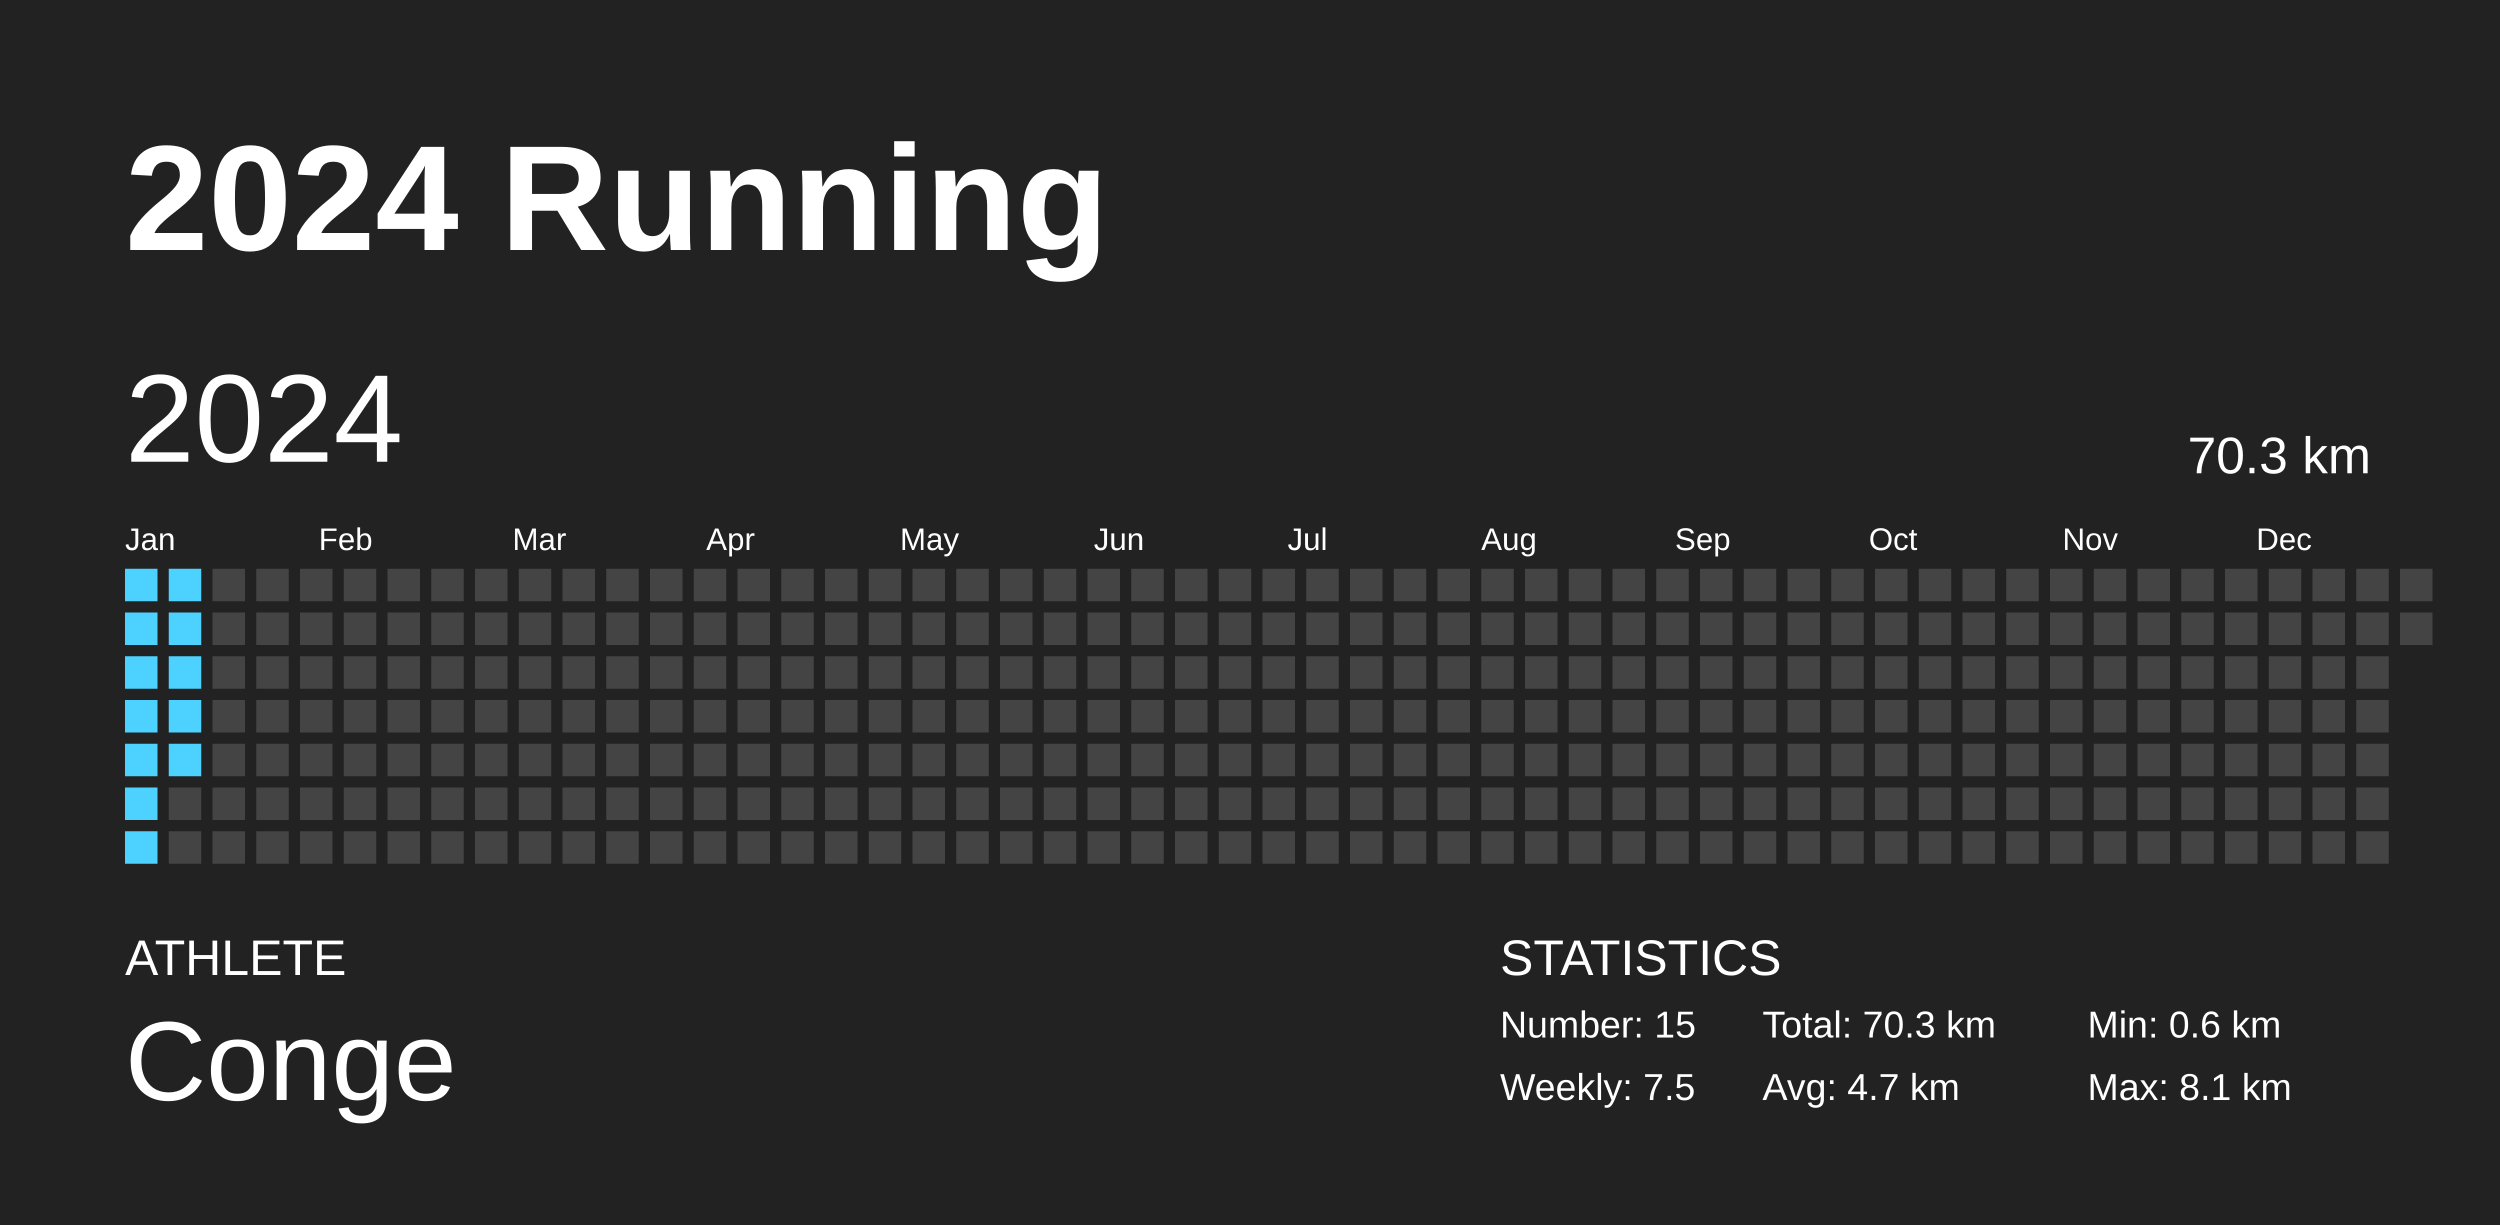
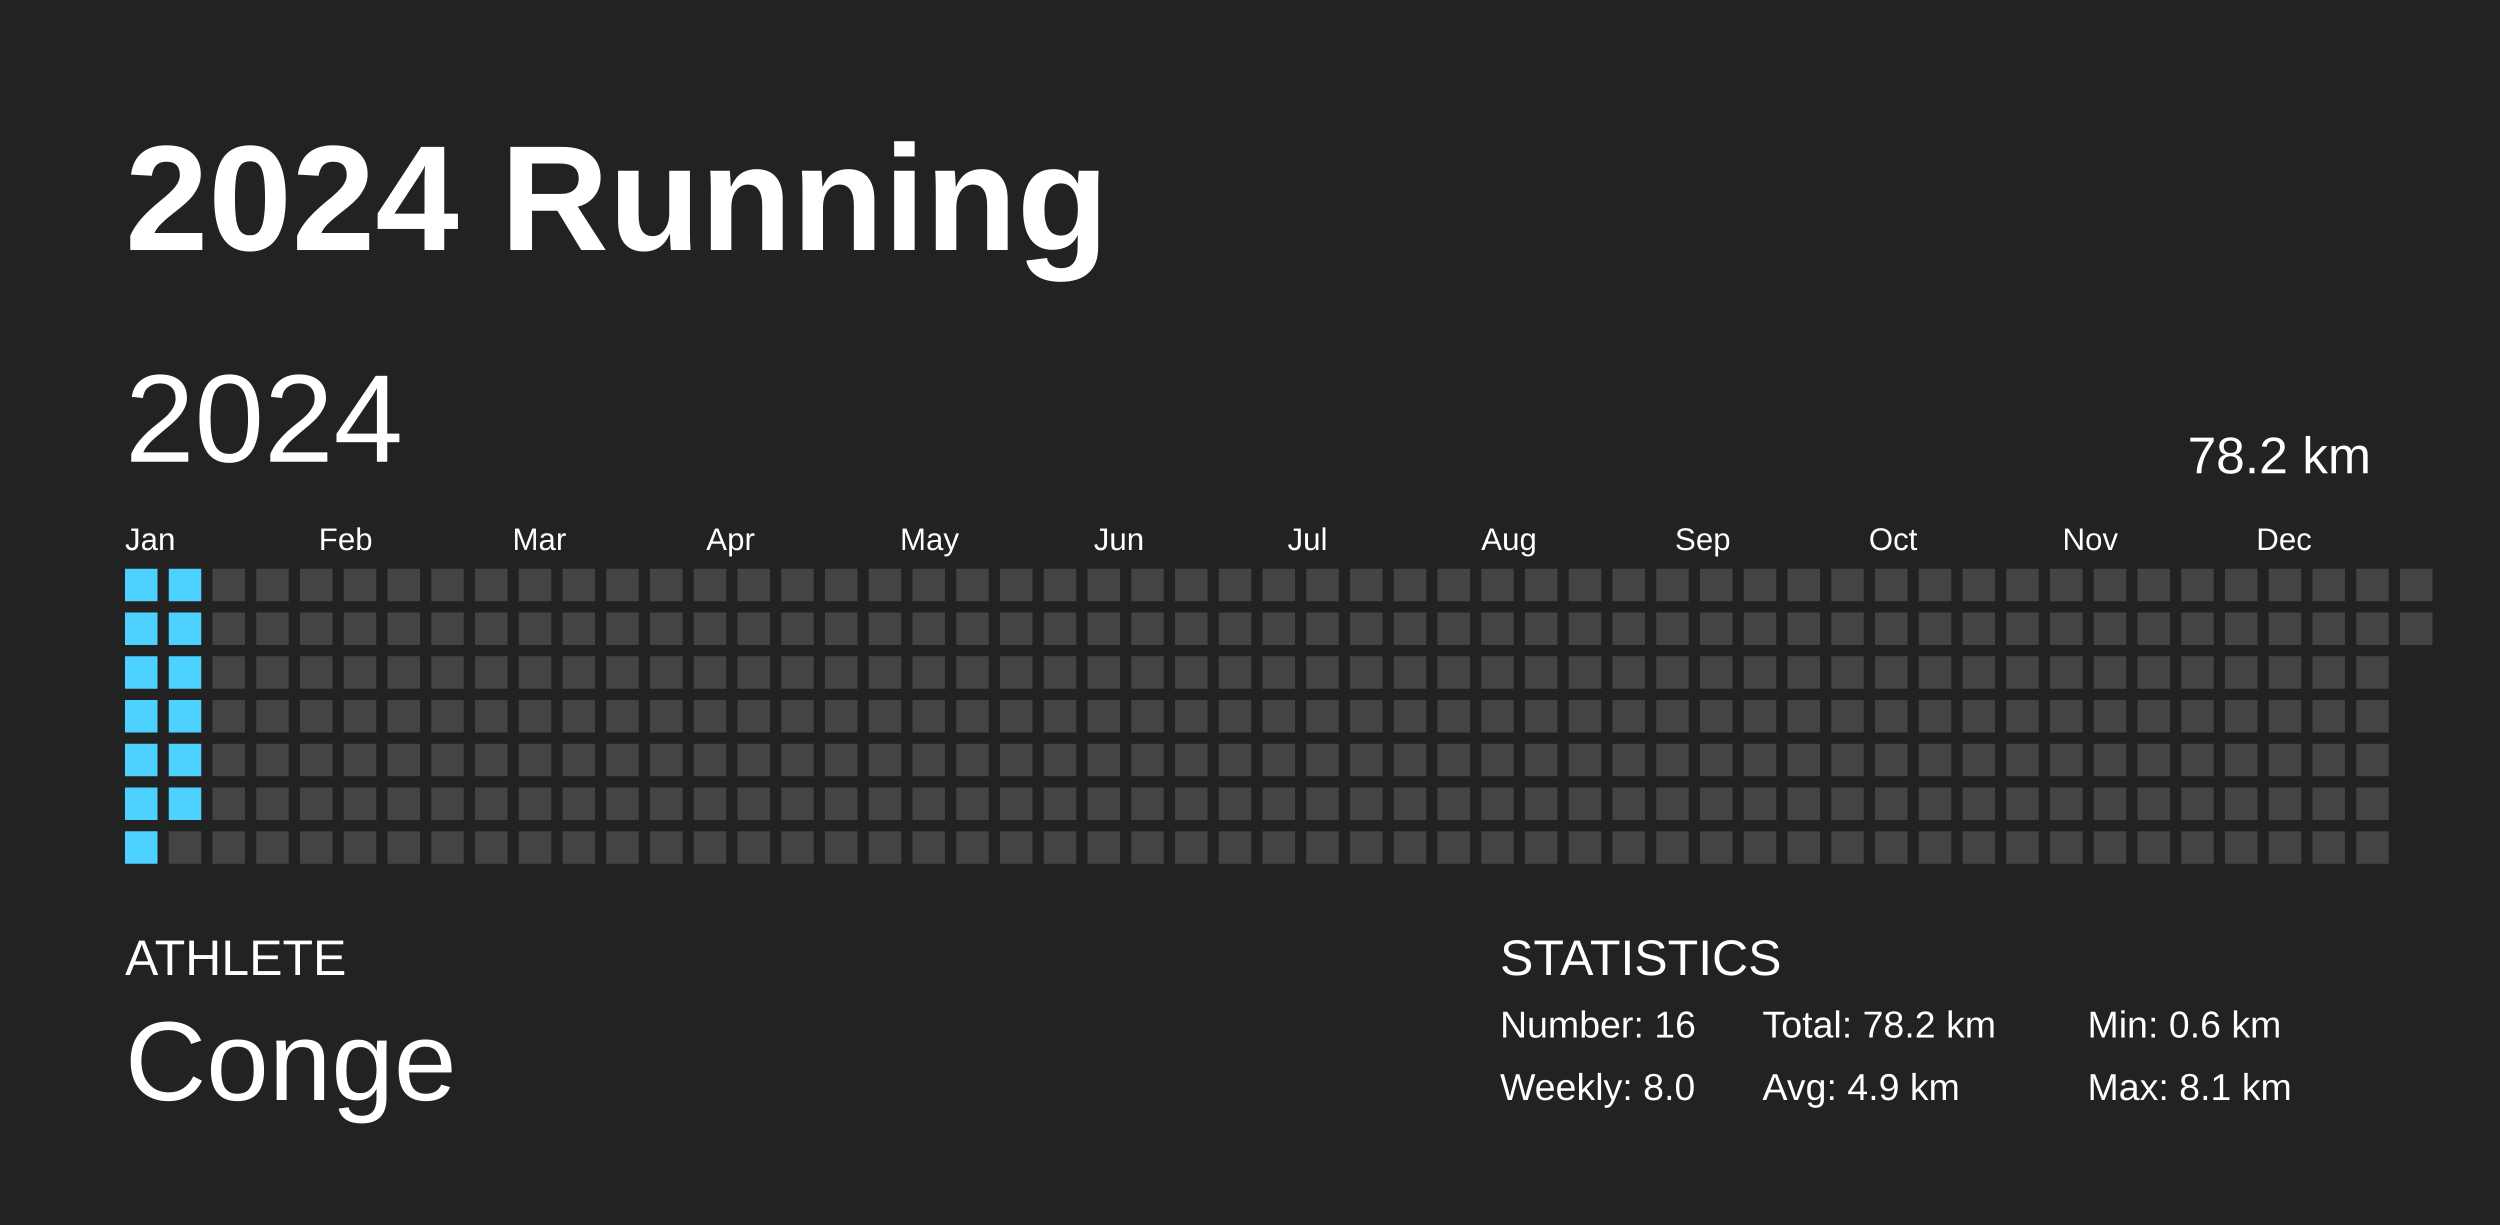
<svg xmlns="http://www.w3.org/2000/svg" baseProfile="full" height="98mm" version="1.1" viewBox="0,0,200,98" width="200mm">
  <defs />
  <rect fill="#222222" height="98" width="200" x="0" y="0" />
  <text fill="#FFFFFF" style="font-size:12px; font-family:Arial; font-weight:bold;" x="10" y="20">2024 Running</text>
  <text fill="#FFFFFF" style="font-size:4px; font-family:Arial" x="10" y="78">ATHLETE</text>
  <text fill="#FFFFFF" style="font-size:9px; font-family:Arial" x="10" y="88">Conge</text>
  <text fill="#FFFFFF" style="font-size:4px; font-family:Arial" x="120" y="78">STATISTICS</text>
-   <text fill="#FFFFFF" style="font-size:3px; font-family:Arial" x="120" y="83">Number: 15</text>
-   <text fill="#FFFFFF" style="font-size:3px; font-family:Arial" x="120" y="88">Weekly: 7.5</text>
-   <text fill="#FFFFFF" style="font-size:3px; font-family:Arial" x="141" y="83">Total: 70.3 km</text>
-   <text fill="#FFFFFF" style="font-size:3px; font-family:Arial" x="141" y="88">Avg: 4.7 km</text>
+   <text fill="#FFFFFF" style="font-size:3px; font-family:Arial" x="120" y="83">Number: 16</text>
+   <text fill="#FFFFFF" style="font-size:3px; font-family:Arial" x="120" y="88">Weekly: 8.0</text>
+   <text fill="#FFFFFF" style="font-size:3px; font-family:Arial" x="141" y="83">Total: 78.2 km</text>
+   <text fill="#FFFFFF" style="font-size:3px; font-family:Arial" x="141" y="88">Avg: 4.9 km</text>
  <text fill="#FFFFFF" style="font-size:3px; font-family:Arial" x="167" y="83">Min: 0.6 km</text>
  <text fill="#FFFFFF" style="font-size:3px; font-family:Arial" x="167" y="88">Max: 8.1 km</text>
  <text dominant-baseline="hanging" fill="#FFFFFF" style="font-size:10.0px; font-family:Arial;" x="10" y="30">2024</text>
-   <text dominant-baseline="hanging" fill="#FFFFFF" style="font-size:4.125px; font-family:Arial;" x="175" y="35">70.3 km</text>
+   <text dominant-baseline="hanging" fill="#FFFFFF" style="font-size:4.125px; font-family:Arial;" x="175" y="35">78.2 km</text>
  <text fill="#FFFFFF" style="font-size:2.5px; font-family:Arial" x="10.0" y="44">Jan</text>
  <text fill="#FFFFFF" style="font-size:2.5px; font-family:Arial" x="25.5" y="44">Feb</text>
  <text fill="#FFFFFF" style="font-size:2.5px; font-family:Arial" x="41.0" y="44">Mar</text>
  <text fill="#FFFFFF" style="font-size:2.5px; font-family:Arial" x="56.5" y="44">Apr</text>
  <text fill="#FFFFFF" style="font-size:2.5px; font-family:Arial" x="72.0" y="44">May</text>
  <text fill="#FFFFFF" style="font-size:2.5px; font-family:Arial" x="87.5" y="44">Jun</text>
  <text fill="#FFFFFF" style="font-size:2.5px; font-family:Arial" x="103.0" y="44">Jul</text>
  <text fill="#FFFFFF" style="font-size:2.5px; font-family:Arial" x="118.5" y="44">Aug</text>
  <text fill="#FFFFFF" style="font-size:2.5px; font-family:Arial" x="134.0" y="44">Sep</text>
  <text fill="#FFFFFF" style="font-size:2.5px; font-family:Arial" x="149.5" y="44">Oct</text>
  <text fill="#FFFFFF" style="font-size:2.5px; font-family:Arial" x="165.0" y="44">Nov</text>
  <text fill="#FFFFFF" style="font-size:2.5px; font-family:Arial" x="180.5" y="44">Dec</text>
  <rect fill="#4dd2ff" height="2.6" width="2.6" x="10.0" y="45.5" />
  <rect fill="#4dd2ff" height="2.6" width="2.6" x="10.0" y="49.0" />
  <rect fill="#4dd2ff" height="2.6" width="2.6" x="10.0" y="52.5" />
  <rect fill="#4dd2ff" height="2.6" width="2.6" x="10.0" y="56.0" />
  <rect fill="#4dd2ff" height="2.6" width="2.6" x="10.0" y="59.5" />
  <rect fill="#4dd2ff" height="2.6" width="2.6" x="10.0" y="63.0" />
  <rect fill="#4dd2ff" height="2.6" width="2.6" x="10.0" y="66.5" />
  <rect fill="#4dd2ff" height="2.6" width="2.6" x="13.5" y="45.5" />
  <rect fill="#4dd2ff" height="2.6" width="2.6" x="13.5" y="49.0" />
  <rect fill="#4dd2ff" height="2.6" width="2.6" x="13.5" y="52.5" />
  <rect fill="#4dd2ff" height="2.6" width="2.6" x="13.5" y="56.0" />
  <rect fill="#4dd2ff" height="2.6" width="2.6" x="13.5" y="59.5" />
-   <rect fill="#444444" height="2.6" width="2.6" x="13.5" y="63.0" />
+   <rect fill="#4dd2ff" height="2.6" width="2.6" x="13.5" y="63.0" />
  <rect fill="#444444" height="2.6" width="2.6" x="13.5" y="66.5" />
  <rect fill="#444444" height="2.6" width="2.6" x="17.0" y="45.5" />
  <rect fill="#444444" height="2.6" width="2.6" x="17.0" y="49.0" />
  <rect fill="#444444" height="2.6" width="2.6" x="17.0" y="52.5" />
  <rect fill="#444444" height="2.6" width="2.6" x="17.0" y="56.0" />
  <rect fill="#444444" height="2.6" width="2.6" x="17.0" y="59.5" />
  <rect fill="#444444" height="2.6" width="2.6" x="17.0" y="63.0" />
  <rect fill="#444444" height="2.6" width="2.6" x="17.0" y="66.5" />
  <rect fill="#444444" height="2.6" width="2.6" x="20.5" y="45.5" />
  <rect fill="#444444" height="2.6" width="2.6" x="20.5" y="49.0" />
  <rect fill="#444444" height="2.6" width="2.6" x="20.5" y="52.5" />
  <rect fill="#444444" height="2.6" width="2.6" x="20.5" y="56.0" />
  <rect fill="#444444" height="2.6" width="2.6" x="20.5" y="59.5" />
  <rect fill="#444444" height="2.6" width="2.6" x="20.5" y="63.0" />
  <rect fill="#444444" height="2.6" width="2.6" x="20.5" y="66.5" />
  <rect fill="#444444" height="2.6" width="2.6" x="24.0" y="45.5" />
  <rect fill="#444444" height="2.6" width="2.6" x="24.0" y="49.0" />
  <rect fill="#444444" height="2.6" width="2.6" x="24.0" y="52.5" />
  <rect fill="#444444" height="2.6" width="2.6" x="24.0" y="56.0" />
  <rect fill="#444444" height="2.6" width="2.6" x="24.0" y="59.5" />
  <rect fill="#444444" height="2.6" width="2.6" x="24.0" y="63.0" />
  <rect fill="#444444" height="2.6" width="2.6" x="24.0" y="66.5" />
  <rect fill="#444444" height="2.6" width="2.6" x="27.5" y="45.5" />
  <rect fill="#444444" height="2.6" width="2.6" x="27.5" y="49.0" />
  <rect fill="#444444" height="2.6" width="2.6" x="27.5" y="52.5" />
  <rect fill="#444444" height="2.6" width="2.6" x="27.5" y="56.0" />
  <rect fill="#444444" height="2.6" width="2.6" x="27.5" y="59.5" />
  <rect fill="#444444" height="2.6" width="2.6" x="27.5" y="63.0" />
  <rect fill="#444444" height="2.6" width="2.6" x="27.5" y="66.5" />
  <rect fill="#444444" height="2.6" width="2.6" x="31.0" y="45.5" />
  <rect fill="#444444" height="2.6" width="2.6" x="31.0" y="49.0" />
  <rect fill="#444444" height="2.6" width="2.6" x="31.0" y="52.5" />
  <rect fill="#444444" height="2.6" width="2.6" x="31.0" y="56.0" />
  <rect fill="#444444" height="2.6" width="2.6" x="31.0" y="59.5" />
  <rect fill="#444444" height="2.6" width="2.6" x="31.0" y="63.0" />
  <rect fill="#444444" height="2.6" width="2.6" x="31.0" y="66.5" />
  <rect fill="#444444" height="2.6" width="2.6" x="34.5" y="45.5" />
  <rect fill="#444444" height="2.6" width="2.6" x="34.5" y="49.0" />
  <rect fill="#444444" height="2.6" width="2.6" x="34.5" y="52.5" />
  <rect fill="#444444" height="2.6" width="2.6" x="34.5" y="56.0" />
  <rect fill="#444444" height="2.6" width="2.6" x="34.5" y="59.5" />
  <rect fill="#444444" height="2.6" width="2.6" x="34.5" y="63.0" />
  <rect fill="#444444" height="2.6" width="2.6" x="34.5" y="66.5" />
  <rect fill="#444444" height="2.6" width="2.6" x="38.0" y="45.5" />
  <rect fill="#444444" height="2.6" width="2.6" x="38.0" y="49.0" />
  <rect fill="#444444" height="2.6" width="2.6" x="38.0" y="52.5" />
  <rect fill="#444444" height="2.6" width="2.6" x="38.0" y="56.0" />
  <rect fill="#444444" height="2.6" width="2.6" x="38.0" y="59.5" />
  <rect fill="#444444" height="2.6" width="2.6" x="38.0" y="63.0" />
  <rect fill="#444444" height="2.6" width="2.6" x="38.0" y="66.5" />
  <rect fill="#444444" height="2.6" width="2.6" x="41.5" y="45.5" />
  <rect fill="#444444" height="2.6" width="2.6" x="41.5" y="49.0" />
  <rect fill="#444444" height="2.6" width="2.6" x="41.5" y="52.5" />
  <rect fill="#444444" height="2.6" width="2.6" x="41.5" y="56.0" />
  <rect fill="#444444" height="2.6" width="2.6" x="41.5" y="59.5" />
  <rect fill="#444444" height="2.6" width="2.6" x="41.5" y="63.0" />
  <rect fill="#444444" height="2.6" width="2.6" x="41.5" y="66.5" />
  <rect fill="#444444" height="2.6" width="2.6" x="45.0" y="45.5" />
  <rect fill="#444444" height="2.6" width="2.6" x="45.0" y="49.0" />
  <rect fill="#444444" height="2.6" width="2.6" x="45.0" y="52.5" />
  <rect fill="#444444" height="2.6" width="2.6" x="45.0" y="56.0" />
  <rect fill="#444444" height="2.6" width="2.6" x="45.0" y="59.5" />
  <rect fill="#444444" height="2.6" width="2.6" x="45.0" y="63.0" />
  <rect fill="#444444" height="2.6" width="2.6" x="45.0" y="66.5" />
  <rect fill="#444444" height="2.6" width="2.6" x="48.5" y="45.5" />
  <rect fill="#444444" height="2.6" width="2.6" x="48.5" y="49.0" />
  <rect fill="#444444" height="2.6" width="2.6" x="48.5" y="52.5" />
  <rect fill="#444444" height="2.6" width="2.6" x="48.5" y="56.0" />
  <rect fill="#444444" height="2.6" width="2.6" x="48.5" y="59.5" />
  <rect fill="#444444" height="2.6" width="2.6" x="48.5" y="63.0" />
  <rect fill="#444444" height="2.6" width="2.6" x="48.5" y="66.5" />
  <rect fill="#444444" height="2.6" width="2.6" x="52.0" y="45.5" />
  <rect fill="#444444" height="2.6" width="2.6" x="52.0" y="49.0" />
  <rect fill="#444444" height="2.6" width="2.6" x="52.0" y="52.5" />
  <rect fill="#444444" height="2.6" width="2.6" x="52.0" y="56.0" />
  <rect fill="#444444" height="2.6" width="2.6" x="52.0" y="59.5" />
  <rect fill="#444444" height="2.6" width="2.6" x="52.0" y="63.0" />
  <rect fill="#444444" height="2.6" width="2.6" x="52.0" y="66.5" />
  <rect fill="#444444" height="2.6" width="2.6" x="55.5" y="45.5" />
  <rect fill="#444444" height="2.6" width="2.6" x="55.5" y="49.0" />
  <rect fill="#444444" height="2.6" width="2.6" x="55.5" y="52.5" />
  <rect fill="#444444" height="2.6" width="2.6" x="55.5" y="56.0" />
  <rect fill="#444444" height="2.6" width="2.6" x="55.5" y="59.5" />
  <rect fill="#444444" height="2.6" width="2.6" x="55.5" y="63.0" />
  <rect fill="#444444" height="2.6" width="2.6" x="55.5" y="66.5" />
  <rect fill="#444444" height="2.6" width="2.6" x="59.0" y="45.5" />
  <rect fill="#444444" height="2.6" width="2.6" x="59.0" y="49.0" />
  <rect fill="#444444" height="2.6" width="2.6" x="59.0" y="52.5" />
  <rect fill="#444444" height="2.6" width="2.6" x="59.0" y="56.0" />
  <rect fill="#444444" height="2.6" width="2.6" x="59.0" y="59.5" />
  <rect fill="#444444" height="2.6" width="2.6" x="59.0" y="63.0" />
  <rect fill="#444444" height="2.6" width="2.6" x="59.0" y="66.5" />
  <rect fill="#444444" height="2.6" width="2.6" x="62.5" y="45.5" />
  <rect fill="#444444" height="2.6" width="2.6" x="62.5" y="49.0" />
  <rect fill="#444444" height="2.6" width="2.6" x="62.5" y="52.5" />
  <rect fill="#444444" height="2.6" width="2.6" x="62.5" y="56.0" />
  <rect fill="#444444" height="2.6" width="2.6" x="62.5" y="59.5" />
  <rect fill="#444444" height="2.6" width="2.6" x="62.5" y="63.0" />
  <rect fill="#444444" height="2.6" width="2.6" x="62.5" y="66.5" />
  <rect fill="#444444" height="2.6" width="2.6" x="66.0" y="45.5" />
  <rect fill="#444444" height="2.6" width="2.6" x="66.0" y="49.0" />
  <rect fill="#444444" height="2.6" width="2.6" x="66.0" y="52.5" />
  <rect fill="#444444" height="2.6" width="2.6" x="66.0" y="56.0" />
  <rect fill="#444444" height="2.6" width="2.6" x="66.0" y="59.5" />
  <rect fill="#444444" height="2.6" width="2.6" x="66.0" y="63.0" />
  <rect fill="#444444" height="2.6" width="2.6" x="66.0" y="66.5" />
  <rect fill="#444444" height="2.6" width="2.6" x="69.5" y="45.5" />
  <rect fill="#444444" height="2.6" width="2.6" x="69.5" y="49.0" />
  <rect fill="#444444" height="2.6" width="2.6" x="69.5" y="52.5" />
  <rect fill="#444444" height="2.6" width="2.6" x="69.5" y="56.0" />
  <rect fill="#444444" height="2.6" width="2.6" x="69.5" y="59.5" />
  <rect fill="#444444" height="2.6" width="2.6" x="69.5" y="63.0" />
  <rect fill="#444444" height="2.6" width="2.6" x="69.5" y="66.5" />
  <rect fill="#444444" height="2.6" width="2.6" x="73.0" y="45.5" />
  <rect fill="#444444" height="2.6" width="2.6" x="73.0" y="49.0" />
  <rect fill="#444444" height="2.6" width="2.6" x="73.0" y="52.5" />
  <rect fill="#444444" height="2.6" width="2.6" x="73.0" y="56.0" />
  <rect fill="#444444" height="2.6" width="2.6" x="73.0" y="59.5" />
  <rect fill="#444444" height="2.6" width="2.6" x="73.0" y="63.0" />
  <rect fill="#444444" height="2.6" width="2.6" x="73.0" y="66.5" />
  <rect fill="#444444" height="2.6" width="2.6" x="76.5" y="45.5" />
  <rect fill="#444444" height="2.6" width="2.6" x="76.5" y="49.0" />
  <rect fill="#444444" height="2.6" width="2.6" x="76.5" y="52.5" />
  <rect fill="#444444" height="2.6" width="2.6" x="76.5" y="56.0" />
  <rect fill="#444444" height="2.6" width="2.6" x="76.5" y="59.5" />
  <rect fill="#444444" height="2.6" width="2.6" x="76.5" y="63.0" />
  <rect fill="#444444" height="2.6" width="2.6" x="76.5" y="66.5" />
  <rect fill="#444444" height="2.6" width="2.6" x="80.0" y="45.5" />
  <rect fill="#444444" height="2.6" width="2.6" x="80.0" y="49.0" />
  <rect fill="#444444" height="2.6" width="2.6" x="80.0" y="52.5" />
  <rect fill="#444444" height="2.6" width="2.6" x="80.0" y="56.0" />
  <rect fill="#444444" height="2.6" width="2.6" x="80.0" y="59.5" />
  <rect fill="#444444" height="2.6" width="2.6" x="80.0" y="63.0" />
  <rect fill="#444444" height="2.6" width="2.6" x="80.0" y="66.5" />
  <rect fill="#444444" height="2.6" width="2.6" x="83.5" y="45.5" />
  <rect fill="#444444" height="2.6" width="2.6" x="83.5" y="49.0" />
  <rect fill="#444444" height="2.6" width="2.6" x="83.5" y="52.5" />
  <rect fill="#444444" height="2.6" width="2.6" x="83.5" y="56.0" />
  <rect fill="#444444" height="2.6" width="2.6" x="83.5" y="59.5" />
  <rect fill="#444444" height="2.6" width="2.6" x="83.5" y="63.0" />
  <rect fill="#444444" height="2.6" width="2.6" x="83.5" y="66.5" />
  <rect fill="#444444" height="2.6" width="2.6" x="87.0" y="45.5" />
  <rect fill="#444444" height="2.6" width="2.6" x="87.0" y="49.0" />
  <rect fill="#444444" height="2.6" width="2.6" x="87.0" y="52.5" />
  <rect fill="#444444" height="2.6" width="2.6" x="87.0" y="56.0" />
  <rect fill="#444444" height="2.6" width="2.6" x="87.0" y="59.5" />
  <rect fill="#444444" height="2.6" width="2.6" x="87.0" y="63.0" />
  <rect fill="#444444" height="2.6" width="2.6" x="87.0" y="66.5" />
  <rect fill="#444444" height="2.6" width="2.6" x="90.5" y="45.5" />
  <rect fill="#444444" height="2.6" width="2.6" x="90.5" y="49.0" />
  <rect fill="#444444" height="2.6" width="2.6" x="90.5" y="52.5" />
  <rect fill="#444444" height="2.6" width="2.6" x="90.5" y="56.0" />
  <rect fill="#444444" height="2.6" width="2.6" x="90.5" y="59.5" />
  <rect fill="#444444" height="2.6" width="2.6" x="90.5" y="63.0" />
  <rect fill="#444444" height="2.6" width="2.6" x="90.5" y="66.5" />
  <rect fill="#444444" height="2.6" width="2.6" x="94.0" y="45.5" />
  <rect fill="#444444" height="2.6" width="2.6" x="94.0" y="49.0" />
  <rect fill="#444444" height="2.6" width="2.6" x="94.0" y="52.5" />
  <rect fill="#444444" height="2.6" width="2.6" x="94.0" y="56.0" />
  <rect fill="#444444" height="2.6" width="2.6" x="94.0" y="59.5" />
  <rect fill="#444444" height="2.6" width="2.6" x="94.0" y="63.0" />
  <rect fill="#444444" height="2.6" width="2.6" x="94.0" y="66.5" />
  <rect fill="#444444" height="2.6" width="2.6" x="97.5" y="45.5" />
  <rect fill="#444444" height="2.6" width="2.6" x="97.5" y="49.0" />
  <rect fill="#444444" height="2.6" width="2.6" x="97.5" y="52.5" />
  <rect fill="#444444" height="2.6" width="2.6" x="97.5" y="56.0" />
  <rect fill="#444444" height="2.6" width="2.6" x="97.5" y="59.5" />
  <rect fill="#444444" height="2.6" width="2.6" x="97.5" y="63.0" />
  <rect fill="#444444" height="2.6" width="2.6" x="97.5" y="66.5" />
  <rect fill="#444444" height="2.6" width="2.6" x="101.0" y="45.5" />
  <rect fill="#444444" height="2.6" width="2.6" x="101.0" y="49.0" />
  <rect fill="#444444" height="2.6" width="2.6" x="101.0" y="52.5" />
  <rect fill="#444444" height="2.6" width="2.6" x="101.0" y="56.0" />
  <rect fill="#444444" height="2.6" width="2.6" x="101.0" y="59.5" />
  <rect fill="#444444" height="2.6" width="2.6" x="101.0" y="63.0" />
  <rect fill="#444444" height="2.6" width="2.6" x="101.0" y="66.5" />
  <rect fill="#444444" height="2.6" width="2.6" x="104.5" y="45.5" />
  <rect fill="#444444" height="2.6" width="2.6" x="104.5" y="49.0" />
  <rect fill="#444444" height="2.6" width="2.6" x="104.5" y="52.5" />
  <rect fill="#444444" height="2.6" width="2.6" x="104.5" y="56.0" />
  <rect fill="#444444" height="2.6" width="2.6" x="104.5" y="59.5" />
  <rect fill="#444444" height="2.6" width="2.6" x="104.5" y="63.0" />
  <rect fill="#444444" height="2.6" width="2.6" x="104.5" y="66.5" />
  <rect fill="#444444" height="2.6" width="2.6" x="108.0" y="45.5" />
  <rect fill="#444444" height="2.6" width="2.6" x="108.0" y="49.0" />
  <rect fill="#444444" height="2.6" width="2.6" x="108.0" y="52.5" />
  <rect fill="#444444" height="2.6" width="2.6" x="108.0" y="56.0" />
  <rect fill="#444444" height="2.6" width="2.6" x="108.0" y="59.5" />
  <rect fill="#444444" height="2.6" width="2.6" x="108.0" y="63.0" />
  <rect fill="#444444" height="2.6" width="2.6" x="108.0" y="66.5" />
  <rect fill="#444444" height="2.6" width="2.6" x="111.5" y="45.5" />
  <rect fill="#444444" height="2.6" width="2.6" x="111.5" y="49.0" />
  <rect fill="#444444" height="2.6" width="2.6" x="111.5" y="52.5" />
  <rect fill="#444444" height="2.6" width="2.6" x="111.5" y="56.0" />
  <rect fill="#444444" height="2.6" width="2.6" x="111.5" y="59.5" />
  <rect fill="#444444" height="2.6" width="2.6" x="111.5" y="63.0" />
  <rect fill="#444444" height="2.6" width="2.6" x="111.5" y="66.5" />
  <rect fill="#444444" height="2.6" width="2.6" x="115.0" y="45.5" />
  <rect fill="#444444" height="2.6" width="2.6" x="115.0" y="49.0" />
  <rect fill="#444444" height="2.6" width="2.6" x="115.0" y="52.5" />
  <rect fill="#444444" height="2.6" width="2.6" x="115.0" y="56.0" />
  <rect fill="#444444" height="2.6" width="2.6" x="115.0" y="59.5" />
  <rect fill="#444444" height="2.6" width="2.6" x="115.0" y="63.0" />
  <rect fill="#444444" height="2.6" width="2.6" x="115.0" y="66.5" />
  <rect fill="#444444" height="2.6" width="2.6" x="118.5" y="45.5" />
  <rect fill="#444444" height="2.6" width="2.6" x="118.5" y="49.0" />
  <rect fill="#444444" height="2.6" width="2.6" x="118.5" y="52.5" />
  <rect fill="#444444" height="2.6" width="2.6" x="118.5" y="56.0" />
  <rect fill="#444444" height="2.6" width="2.6" x="118.5" y="59.5" />
  <rect fill="#444444" height="2.6" width="2.6" x="118.5" y="63.0" />
  <rect fill="#444444" height="2.6" width="2.6" x="118.5" y="66.5" />
  <rect fill="#444444" height="2.6" width="2.6" x="122.0" y="45.5" />
  <rect fill="#444444" height="2.6" width="2.6" x="122.0" y="49.0" />
  <rect fill="#444444" height="2.6" width="2.6" x="122.0" y="52.5" />
  <rect fill="#444444" height="2.6" width="2.6" x="122.0" y="56.0" />
  <rect fill="#444444" height="2.6" width="2.6" x="122.0" y="59.5" />
  <rect fill="#444444" height="2.6" width="2.6" x="122.0" y="63.0" />
  <rect fill="#444444" height="2.6" width="2.6" x="122.0" y="66.5" />
  <rect fill="#444444" height="2.6" width="2.6" x="125.5" y="45.5" />
  <rect fill="#444444" height="2.6" width="2.6" x="125.5" y="49.0" />
  <rect fill="#444444" height="2.6" width="2.6" x="125.5" y="52.5" />
  <rect fill="#444444" height="2.6" width="2.6" x="125.5" y="56.0" />
  <rect fill="#444444" height="2.6" width="2.6" x="125.5" y="59.5" />
  <rect fill="#444444" height="2.6" width="2.6" x="125.5" y="63.0" />
  <rect fill="#444444" height="2.6" width="2.6" x="125.5" y="66.5" />
  <rect fill="#444444" height="2.6" width="2.6" x="129.0" y="45.5" />
  <rect fill="#444444" height="2.6" width="2.6" x="129.0" y="49.0" />
  <rect fill="#444444" height="2.6" width="2.6" x="129.0" y="52.5" />
  <rect fill="#444444" height="2.6" width="2.6" x="129.0" y="56.0" />
  <rect fill="#444444" height="2.6" width="2.6" x="129.0" y="59.5" />
  <rect fill="#444444" height="2.6" width="2.6" x="129.0" y="63.0" />
  <rect fill="#444444" height="2.6" width="2.6" x="129.0" y="66.5" />
  <rect fill="#444444" height="2.6" width="2.6" x="132.5" y="45.5" />
  <rect fill="#444444" height="2.6" width="2.6" x="132.5" y="49.0" />
  <rect fill="#444444" height="2.6" width="2.6" x="132.5" y="52.5" />
  <rect fill="#444444" height="2.6" width="2.6" x="132.5" y="56.0" />
  <rect fill="#444444" height="2.6" width="2.6" x="132.5" y="59.5" />
  <rect fill="#444444" height="2.6" width="2.6" x="132.5" y="63.0" />
  <rect fill="#444444" height="2.6" width="2.6" x="132.5" y="66.5" />
  <rect fill="#444444" height="2.6" width="2.6" x="136.0" y="45.5" />
  <rect fill="#444444" height="2.6" width="2.6" x="136.0" y="49.0" />
  <rect fill="#444444" height="2.6" width="2.6" x="136.0" y="52.5" />
  <rect fill="#444444" height="2.6" width="2.6" x="136.0" y="56.0" />
  <rect fill="#444444" height="2.6" width="2.6" x="136.0" y="59.5" />
  <rect fill="#444444" height="2.6" width="2.6" x="136.0" y="63.0" />
  <rect fill="#444444" height="2.6" width="2.6" x="136.0" y="66.5" />
  <rect fill="#444444" height="2.6" width="2.6" x="139.5" y="45.5" />
  <rect fill="#444444" height="2.6" width="2.6" x="139.5" y="49.0" />
  <rect fill="#444444" height="2.6" width="2.6" x="139.5" y="52.5" />
  <rect fill="#444444" height="2.6" width="2.6" x="139.5" y="56.0" />
  <rect fill="#444444" height="2.6" width="2.6" x="139.5" y="59.5" />
  <rect fill="#444444" height="2.6" width="2.6" x="139.5" y="63.0" />
  <rect fill="#444444" height="2.6" width="2.6" x="139.5" y="66.5" />
  <rect fill="#444444" height="2.6" width="2.6" x="143.0" y="45.5" />
  <rect fill="#444444" height="2.6" width="2.6" x="143.0" y="49.0" />
  <rect fill="#444444" height="2.6" width="2.6" x="143.0" y="52.5" />
  <rect fill="#444444" height="2.6" width="2.6" x="143.0" y="56.0" />
  <rect fill="#444444" height="2.6" width="2.6" x="143.0" y="59.5" />
  <rect fill="#444444" height="2.6" width="2.6" x="143.0" y="63.0" />
  <rect fill="#444444" height="2.6" width="2.6" x="143.0" y="66.5" />
  <rect fill="#444444" height="2.6" width="2.6" x="146.5" y="45.5" />
  <rect fill="#444444" height="2.6" width="2.6" x="146.5" y="49.0" />
  <rect fill="#444444" height="2.6" width="2.6" x="146.5" y="52.5" />
  <rect fill="#444444" height="2.6" width="2.6" x="146.5" y="56.0" />
  <rect fill="#444444" height="2.6" width="2.6" x="146.5" y="59.5" />
  <rect fill="#444444" height="2.6" width="2.6" x="146.5" y="63.0" />
  <rect fill="#444444" height="2.6" width="2.6" x="146.5" y="66.5" />
  <rect fill="#444444" height="2.6" width="2.6" x="150.0" y="45.5" />
  <rect fill="#444444" height="2.6" width="2.6" x="150.0" y="49.0" />
  <rect fill="#444444" height="2.6" width="2.6" x="150.0" y="52.5" />
  <rect fill="#444444" height="2.6" width="2.6" x="150.0" y="56.0" />
  <rect fill="#444444" height="2.6" width="2.6" x="150.0" y="59.5" />
  <rect fill="#444444" height="2.6" width="2.6" x="150.0" y="63.0" />
  <rect fill="#444444" height="2.6" width="2.6" x="150.0" y="66.5" />
  <rect fill="#444444" height="2.6" width="2.6" x="153.5" y="45.5" />
  <rect fill="#444444" height="2.6" width="2.6" x="153.5" y="49.0" />
  <rect fill="#444444" height="2.6" width="2.6" x="153.5" y="52.5" />
  <rect fill="#444444" height="2.6" width="2.6" x="153.5" y="56.0" />
  <rect fill="#444444" height="2.6" width="2.6" x="153.5" y="59.5" />
  <rect fill="#444444" height="2.6" width="2.6" x="153.5" y="63.0" />
  <rect fill="#444444" height="2.6" width="2.6" x="153.5" y="66.5" />
  <rect fill="#444444" height="2.6" width="2.6" x="157.0" y="45.5" />
  <rect fill="#444444" height="2.6" width="2.6" x="157.0" y="49.0" />
  <rect fill="#444444" height="2.6" width="2.6" x="157.0" y="52.5" />
  <rect fill="#444444" height="2.6" width="2.6" x="157.0" y="56.0" />
  <rect fill="#444444" height="2.6" width="2.6" x="157.0" y="59.5" />
  <rect fill="#444444" height="2.6" width="2.6" x="157.0" y="63.0" />
  <rect fill="#444444" height="2.6" width="2.6" x="157.0" y="66.5" />
  <rect fill="#444444" height="2.6" width="2.6" x="160.5" y="45.5" />
  <rect fill="#444444" height="2.6" width="2.6" x="160.5" y="49.0" />
  <rect fill="#444444" height="2.6" width="2.6" x="160.5" y="52.5" />
  <rect fill="#444444" height="2.6" width="2.6" x="160.5" y="56.0" />
  <rect fill="#444444" height="2.6" width="2.6" x="160.5" y="59.5" />
  <rect fill="#444444" height="2.6" width="2.6" x="160.5" y="63.0" />
  <rect fill="#444444" height="2.6" width="2.6" x="160.5" y="66.5" />
  <rect fill="#444444" height="2.6" width="2.6" x="164.0" y="45.5" />
  <rect fill="#444444" height="2.6" width="2.6" x="164.0" y="49.0" />
  <rect fill="#444444" height="2.6" width="2.6" x="164.0" y="52.5" />
  <rect fill="#444444" height="2.6" width="2.6" x="164.0" y="56.0" />
  <rect fill="#444444" height="2.6" width="2.6" x="164.0" y="59.5" />
  <rect fill="#444444" height="2.6" width="2.6" x="164.0" y="63.0" />
  <rect fill="#444444" height="2.6" width="2.6" x="164.0" y="66.5" />
  <rect fill="#444444" height="2.6" width="2.6" x="167.5" y="45.5" />
  <rect fill="#444444" height="2.6" width="2.6" x="167.5" y="49.0" />
  <rect fill="#444444" height="2.6" width="2.6" x="167.5" y="52.5" />
  <rect fill="#444444" height="2.6" width="2.6" x="167.5" y="56.0" />
  <rect fill="#444444" height="2.6" width="2.6" x="167.5" y="59.5" />
  <rect fill="#444444" height="2.6" width="2.6" x="167.5" y="63.0" />
  <rect fill="#444444" height="2.6" width="2.6" x="167.5" y="66.5" />
  <rect fill="#444444" height="2.6" width="2.6" x="171.0" y="45.5" />
  <rect fill="#444444" height="2.6" width="2.6" x="171.0" y="49.0" />
  <rect fill="#444444" height="2.6" width="2.6" x="171.0" y="52.5" />
  <rect fill="#444444" height="2.6" width="2.6" x="171.0" y="56.0" />
  <rect fill="#444444" height="2.6" width="2.6" x="171.0" y="59.5" />
  <rect fill="#444444" height="2.6" width="2.6" x="171.0" y="63.0" />
  <rect fill="#444444" height="2.6" width="2.6" x="171.0" y="66.5" />
  <rect fill="#444444" height="2.6" width="2.6" x="174.5" y="45.5" />
  <rect fill="#444444" height="2.6" width="2.6" x="174.5" y="49.0" />
  <rect fill="#444444" height="2.6" width="2.6" x="174.5" y="52.5" />
  <rect fill="#444444" height="2.6" width="2.6" x="174.5" y="56.0" />
  <rect fill="#444444" height="2.6" width="2.6" x="174.5" y="59.5" />
  <rect fill="#444444" height="2.6" width="2.6" x="174.5" y="63.0" />
  <rect fill="#444444" height="2.6" width="2.6" x="174.5" y="66.5" />
  <rect fill="#444444" height="2.6" width="2.6" x="178.0" y="45.5" />
  <rect fill="#444444" height="2.6" width="2.6" x="178.0" y="49.0" />
  <rect fill="#444444" height="2.6" width="2.6" x="178.0" y="52.5" />
  <rect fill="#444444" height="2.6" width="2.6" x="178.0" y="56.0" />
  <rect fill="#444444" height="2.6" width="2.6" x="178.0" y="59.5" />
  <rect fill="#444444" height="2.6" width="2.6" x="178.0" y="63.0" />
  <rect fill="#444444" height="2.6" width="2.6" x="178.0" y="66.5" />
  <rect fill="#444444" height="2.6" width="2.6" x="181.5" y="45.5" />
  <rect fill="#444444" height="2.6" width="2.6" x="181.5" y="49.0" />
  <rect fill="#444444" height="2.6" width="2.6" x="181.5" y="52.5" />
  <rect fill="#444444" height="2.6" width="2.6" x="181.5" y="56.0" />
  <rect fill="#444444" height="2.6" width="2.6" x="181.5" y="59.5" />
  <rect fill="#444444" height="2.6" width="2.6" x="181.5" y="63.0" />
  <rect fill="#444444" height="2.6" width="2.6" x="181.5" y="66.5" />
  <rect fill="#444444" height="2.6" width="2.6" x="185.0" y="45.5" />
  <rect fill="#444444" height="2.6" width="2.6" x="185.0" y="49.0" />
  <rect fill="#444444" height="2.6" width="2.6" x="185.0" y="52.5" />
  <rect fill="#444444" height="2.6" width="2.6" x="185.0" y="56.0" />
  <rect fill="#444444" height="2.6" width="2.6" x="185.0" y="59.5" />
  <rect fill="#444444" height="2.6" width="2.6" x="185.0" y="63.0" />
  <rect fill="#444444" height="2.6" width="2.6" x="185.0" y="66.5" />
  <rect fill="#444444" height="2.6" width="2.6" x="188.5" y="45.5" />
  <rect fill="#444444" height="2.6" width="2.6" x="188.5" y="49.0" />
  <rect fill="#444444" height="2.6" width="2.6" x="188.5" y="52.5" />
  <rect fill="#444444" height="2.6" width="2.6" x="188.5" y="56.0" />
  <rect fill="#444444" height="2.6" width="2.6" x="188.5" y="59.5" />
  <rect fill="#444444" height="2.6" width="2.6" x="188.5" y="63.0" />
  <rect fill="#444444" height="2.6" width="2.6" x="188.5" y="66.5" />
  <rect fill="#444444" height="2.6" width="2.6" x="192.0" y="45.5" />
  <rect fill="#444444" height="2.6" width="2.6" x="192.0" y="49.0" />
</svg>
